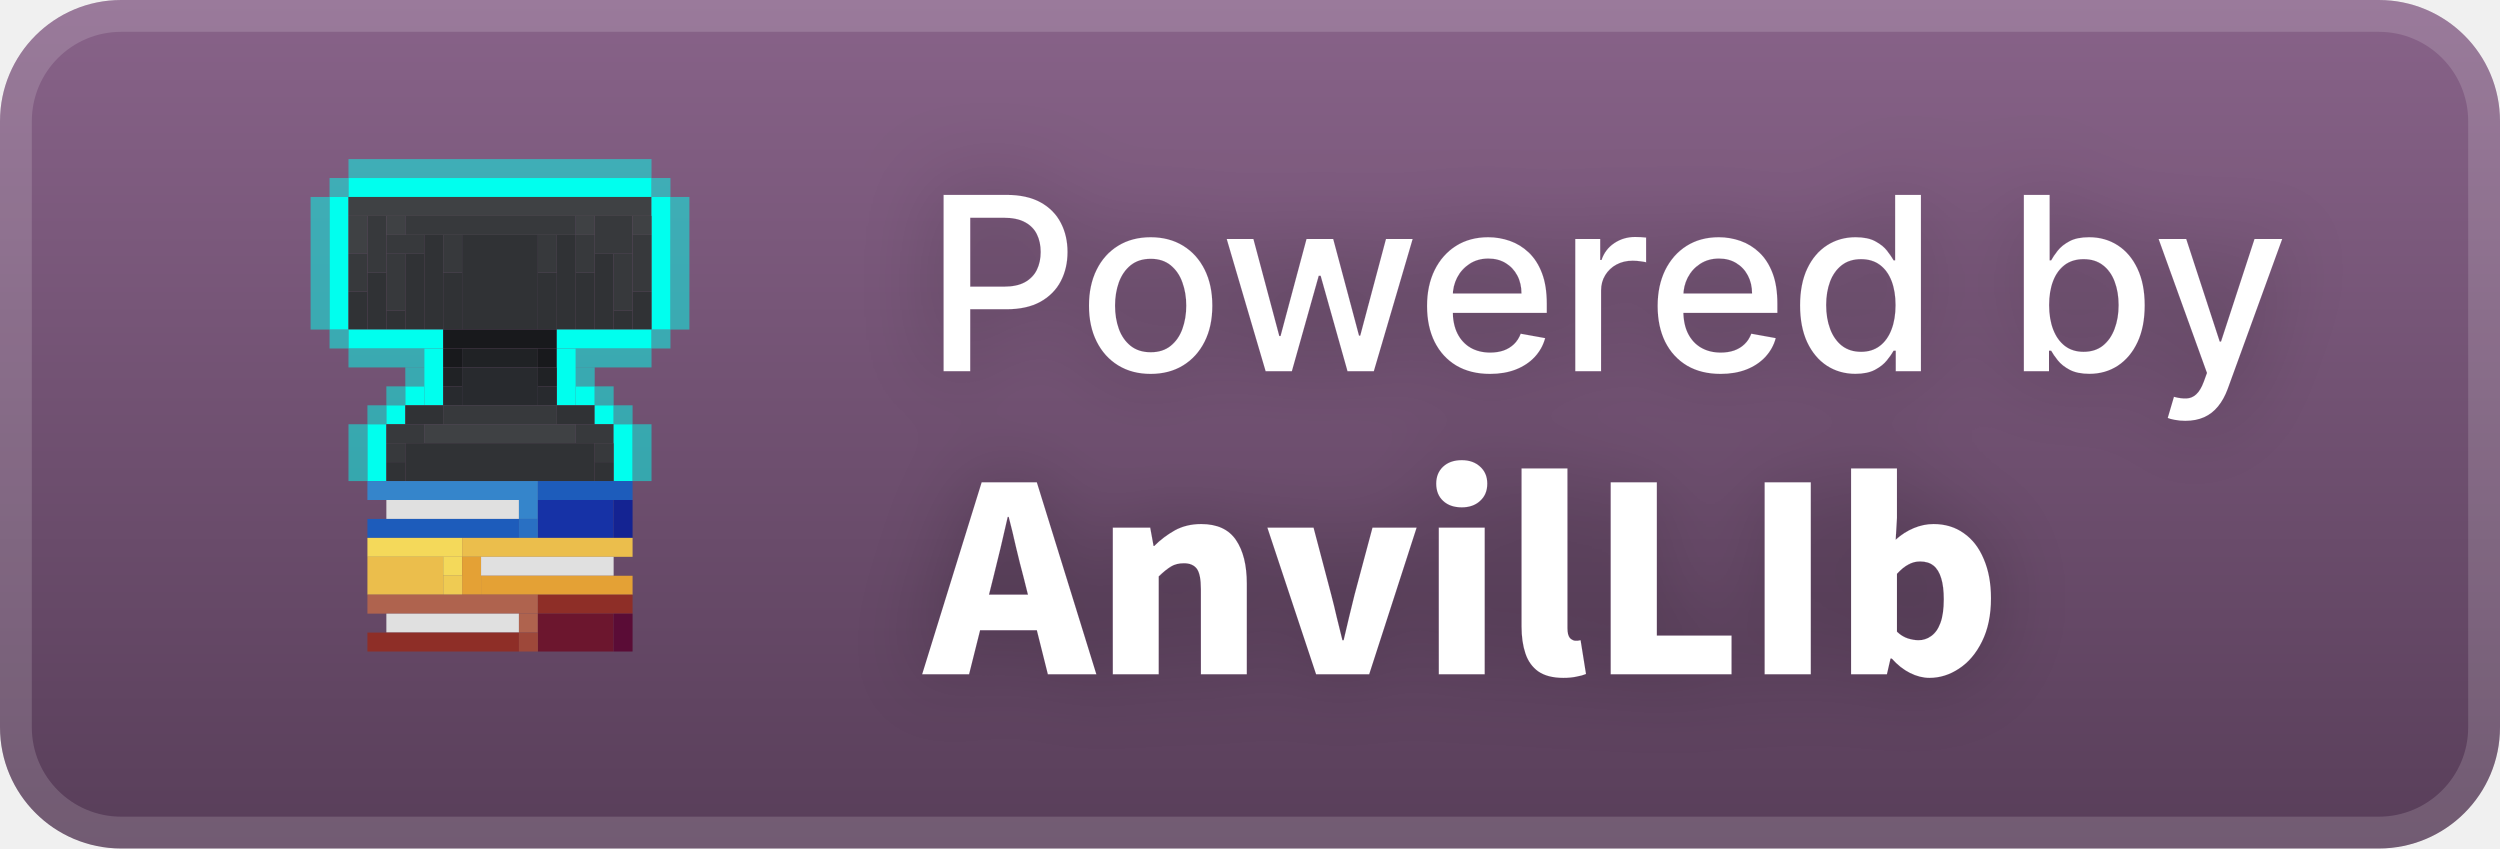
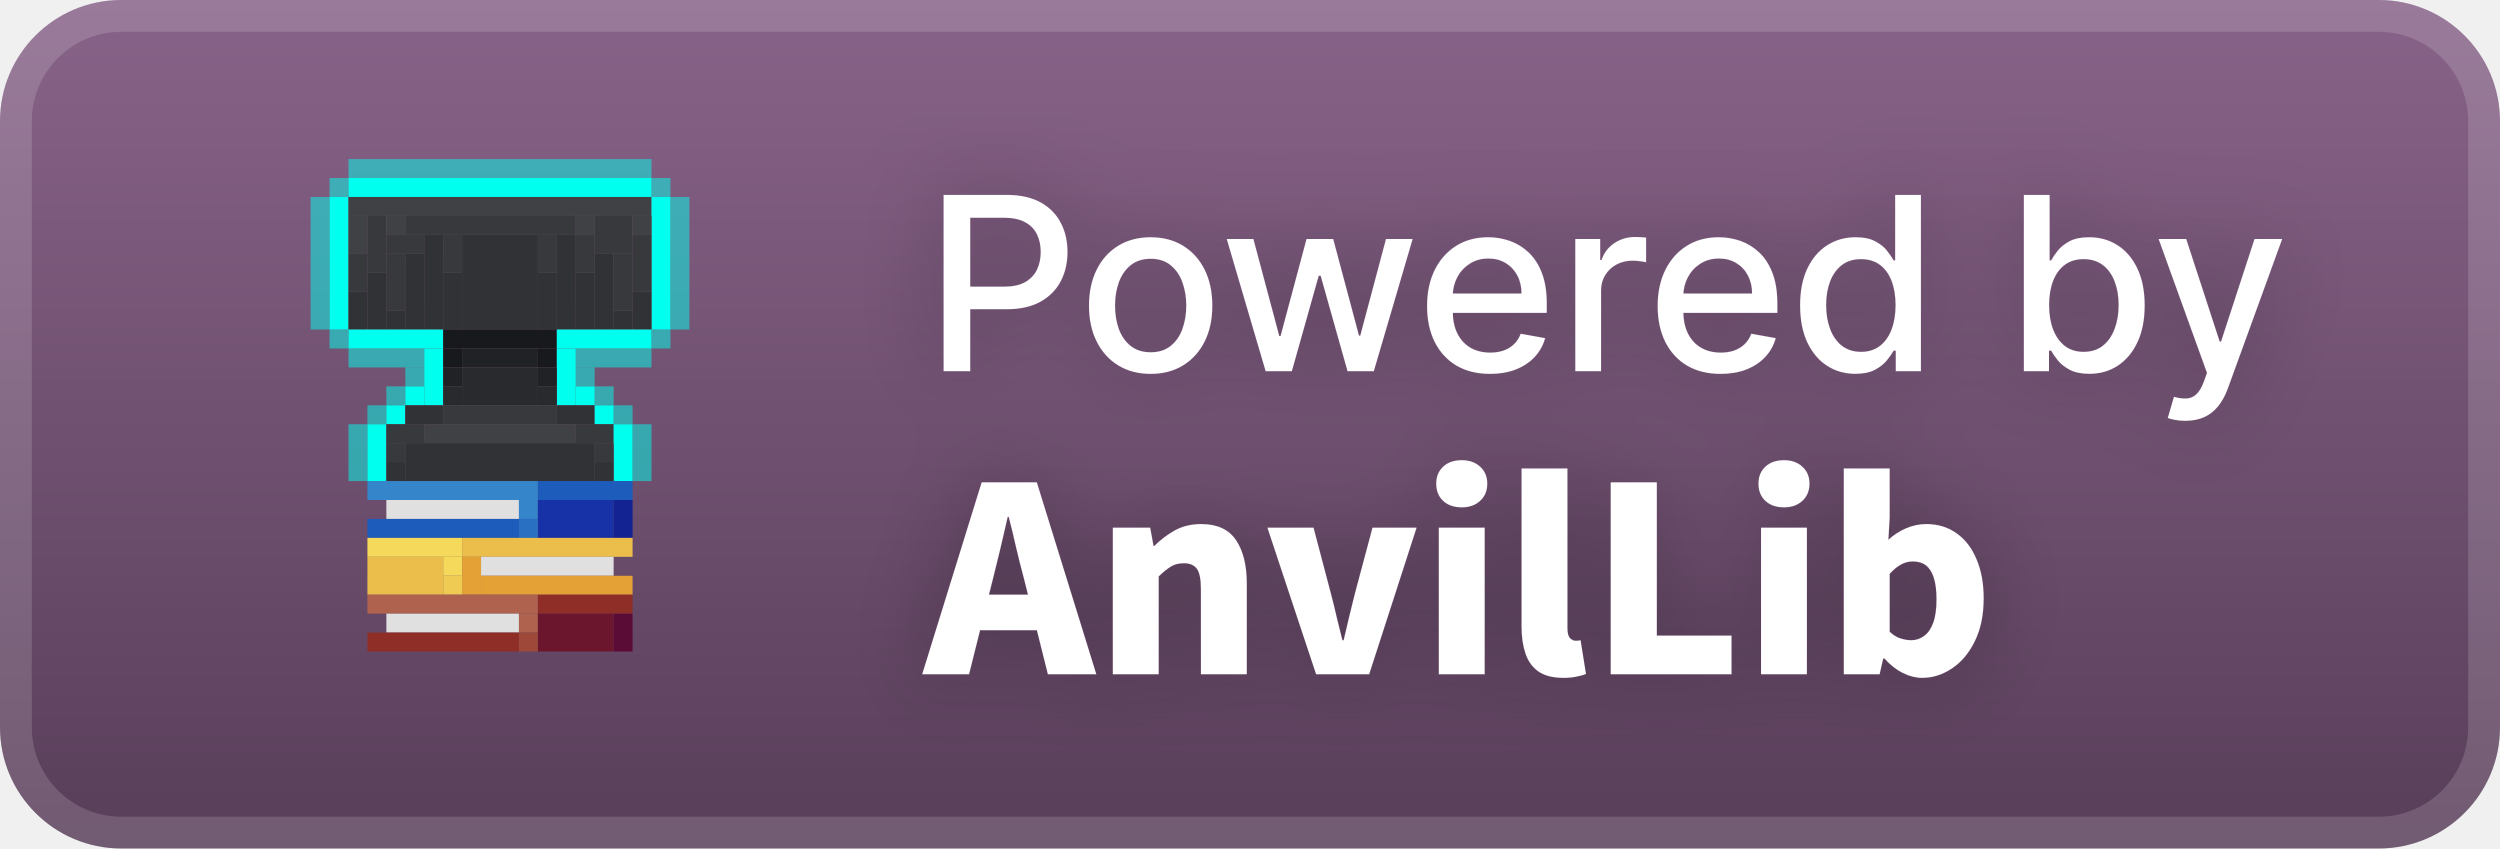
<svg xmlns="http://www.w3.org/2000/svg" width="165" height="56" viewBox="0 0 165 56" fill="none">
  <rect width="165" height="56" rx="8" fill="url(#paint0_linear_30_605)" />
  <rect x="1.05" y="1.05" width="162.9" height="53.9" rx="6.95" stroke="white" stroke-opacity="0.15" stroke-width="2.1" />
  <path d="M43 10.5H23V11.75H43V10.5Z" fill="#00FFEE" fill-opacity="0.502" />
  <path d="M23 11.75H21.75V13H23V11.75Z" fill="#00FFEE" fill-opacity="0.502" />
  <path d="M43 11.75H23V13H43V11.75Z" fill="#00FFEE" />
  <path d="M44.25 11.75H43V13H44.25V11.75Z" fill="#00FFEE" fill-opacity="0.502" />
  <path d="M21.75 13H20.5V21.75H21.75V13Z" fill="#00FFEE" fill-opacity="0.502" />
  <path d="M23 13H21.75V21.75H23V13Z" fill="#00FFEE" />
  <path d="M43 13H23V14.25H43V13Z" fill="#3F4144" />
  <path d="M44.25 13H43V21.75H44.25V13Z" fill="#00FFEE" />
  <path d="M45.5 13H44.25V21.75H45.5V13Z" fill="#00FFEE" fill-opacity="0.502" />
  <path d="M24.25 14.25H23V16.75H24.25V14.25Z" fill="#3F4144" />
  <path d="M25.5 14.25H24.25V18H25.5V14.25Z" fill="#37393C" />
  <path d="M26.75 14.25H25.5V15.5H26.75V14.25Z" fill="#3F4144" />
  <path d="M38 14.25H26.75V15.5H38V14.25Z" fill="#37393C" />
  <path d="M39.25 14.25H38V15.5H39.25V14.25Z" fill="#3F4144" />
  <path d="M41.75 14.25H39.25V16.75H41.75V14.25Z" fill="#37393C" />
  <path d="M43 14.25H41.75V15.5H43V14.25Z" fill="#3F4144" />
  <path d="M28 15.5H25.5V16.75H28V15.5Z" fill="#37393C" />
  <path d="M29.25 15.5H28V21.75H29.25V15.5Z" fill="#303235" />
  <path d="M30.5 15.5H29.25V18H30.5V15.5Z" fill="#37393C" />
  <path d="M35.5 15.5H30.5V21.75H35.5V15.5Z" fill="#303235" />
  <path d="M36.75 15.5H35.5V18H36.75V15.5Z" fill="#37393C" />
  <path d="M38 15.5H36.75V21.75H38V15.5Z" fill="#303235" />
  <path d="M39.25 15.5H38V18H39.25V15.5Z" fill="#37393C" />
  <path d="M43 15.5H41.75V19.25H43V15.5Z" fill="#37393C" />
  <path d="M24.25 16.75H23V19.25H24.25V16.75Z" fill="#37393C" />
  <path d="M26.75 16.75H25.5V20.5H26.75V16.75Z" fill="#37393C" />
  <path d="M28 16.75H26.75V21.75H28V16.75Z" fill="#303235" />
  <path d="M40.5 16.75H39.25V21.75H40.5V16.75Z" fill="#303235" />
  <path d="M41.75 16.75H40.5V20.5H41.75V16.75Z" fill="#37393C" />
  <path d="M25.5 18H24.25V21.75H25.5V18Z" fill="#303235" />
  <path d="M30.5 18H29.25V21.75H30.5V18Z" fill="#303235" />
  <path d="M36.75 18H35.5V21.75H36.75V18Z" fill="#303235" />
  <path d="M39.25 18H38V21.75H39.25V18Z" fill="#303235" />
  <path d="M24.25 19.25H23V21.75H24.25V19.25Z" fill="#303235" />
  <path d="M43 19.25H41.75V21.75H43V19.25Z" fill="#303235" />
  <path d="M26.75 20.5H25.5V21.75H26.75V20.5Z" fill="#303235" />
  <path d="M41.75 20.5H40.5V21.75H41.75V20.5Z" fill="#303235" />
  <path d="M23 21.75H21.75V23H23V21.75Z" fill="#00FFEE" fill-opacity="0.502" />
  <path d="M29.25 21.75H23V23H29.25V21.75Z" fill="#00FFEE" />
  <path d="M36.75 21.75H29.25V23H36.75V21.75Z" fill="#18191C" />
  <path d="M43 21.75H36.75V23H43V21.75Z" fill="#00FFEE" />
  <path d="M44.25 21.75H43V23H44.25V21.75Z" fill="#00FFEE" fill-opacity="0.502" />
  <path d="M28 23H23V24.25H28V23Z" fill="#00FFEE" fill-opacity="0.502" />
  <path d="M29.25 23H28V26.75H29.25V23Z" fill="#00FFEE" />
  <path d="M30.5 23H29.25V24.25H30.5V23Z" fill="#18191C" />
  <path d="M35.5 23H30.5V24.25H35.5V23Z" fill="#202225" />
  <path d="M36.75 23H35.5V24.25H36.75V23Z" fill="#18191C" />
  <path d="M38 23H36.75V26.75H38V23Z" fill="#00FFEE" />
  <path d="M43 23H38V24.25H43V23Z" fill="#00FFEE" fill-opacity="0.502" />
  <path d="M28 24.25H26.75V25.5H28V24.25Z" fill="#00FFEE" fill-opacity="0.502" />
  <path d="M30.5 24.25H29.25V25.5H30.5V24.25Z" fill="#202225" />
  <path d="M35.5 24.25H30.5V26.75H35.5V24.25Z" fill="#282A2E" />
  <path d="M36.75 24.25H35.5V25.5H36.75V24.25Z" fill="#202225" />
  <path d="M39.25 24.25H38V25.5H39.25V24.25Z" fill="#00FFEE" fill-opacity="0.502" />
  <path d="M26.75 25.5H25.5V26.75H26.75V25.5Z" fill="#00FFEE" fill-opacity="0.502" />
  <path d="M28 25.5H26.75V26.75H28V25.5Z" fill="#00FFEE" />
  <path d="M30.5 25.5H29.25V26.75H30.5V25.5Z" fill="#282A2E" />
  <path d="M36.75 25.5H35.5V26.75H36.75V25.5Z" fill="#282A2E" />
  <path d="M39.25 25.5H38V26.75H39.25V25.5Z" fill="#00FFEE" />
  <path d="M40.5 25.5H39.25V26.75H40.5V25.5Z" fill="#00FFEE" fill-opacity="0.502" />
  <path d="M25.5 26.75H24.25V28H25.5V26.75Z" fill="#00FFEE" fill-opacity="0.502" />
  <path d="M26.75 26.75H25.5V28H26.75V26.75Z" fill="#00FFEE" />
  <path d="M29.25 26.75H26.75V28H29.25V26.75Z" fill="#303235" />
  <path d="M36.75 26.75H29.25V28H36.75V26.75Z" fill="#37393C" />
  <path d="M39.25 26.75H36.75V28H39.25V26.75Z" fill="#303235" />
  <path d="M40.5 26.75H39.25V28H40.5V26.75Z" fill="#00FFEE" />
  <path d="M41.75 26.75H40.5V28H41.75V26.75Z" fill="#00FFEE" fill-opacity="0.502" />
  <path d="M24.25 28H23V31.75H24.25V28Z" fill="#00FFEE" fill-opacity="0.502" />
  <path d="M25.5 28H24.25V31.75H25.5V28Z" fill="#00FFEE" />
  <path d="M28 28H25.5V29.25H28V28Z" fill="#37393C" />
  <path d="M38 28H28V29.25H38V28Z" fill="#3F4144" />
  <path d="M40.5 28H38V29.25H40.5V28Z" fill="#37393C" />
  <path d="M41.75 28H40.5V31.75H41.75V28Z" fill="#00FFEE" />
  <path d="M43 28H41.75V31.75H43V28Z" fill="#00FFEE" fill-opacity="0.502" />
  <path d="M26.75 29.25H25.5V30.5H26.75V29.25Z" fill="#37393C" />
  <path d="M39.25 29.25H26.75V31.75H39.25V29.25Z" fill="#303235" />
  <path d="M40.5 29.25H39.25V30.5H40.5V29.25Z" fill="#37393C" />
  <path d="M26.75 30.5H25.5V31.75H26.75V30.5Z" fill="#303235" />
  <path d="M40.5 30.5H39.25V31.75H40.5V30.5Z" fill="#303235" />
  <path d="M35.5 31.75H24.25V33H35.5V31.75Z" fill="#3585CB" />
  <path d="M41.75 31.75H35.5V33H41.75V31.75Z" fill="#1D5CBB" />
  <path d="M34.25 33H25.5V34.25H34.25V33Z" fill="#E0E0E0" />
  <path d="M35.5 33H34.25V34.25H35.5V33Z" fill="#3585CB" />
  <path d="M40.5 33H35.5V35.5H40.5V33Z" fill="#1632A6" />
  <path d="M41.75 33H40.5V35.5H41.75V33Z" fill="#142392" />
  <path d="M34.25 34.25H24.25V35.5H34.25V34.25Z" fill="#1D5CBB" />
  <path d="M35.5 34.25H34.25V35.5H35.5V34.25Z" fill="#2970C3" />
  <path d="M30.5 35.5H24.25V36.75H30.5V35.5Z" fill="#F4D95A" />
  <path d="M41.75 35.5H30.5V36.75H41.75V35.5Z" fill="#EBBE4C" />
  <path d="M29.25 36.75H24.25V39.25H29.25V36.75Z" fill="#EBBE4C" />
  <path d="M30.5 36.75H29.25V38H30.5V36.75Z" fill="#F4D95A" />
  <path d="M31.75 36.75H30.5V39.25H31.75V36.75Z" fill="#E4A135" />
  <path d="M40.5 36.75H31.75V38H40.5V36.75Z" fill="#E0E0E0" />
  <path d="M30.5 38H29.25V39.25H30.5V38Z" fill="#EFCB53" />
  <path d="M41.75 38H31.75V39.25H41.75V38Z" fill="#E4A135" />
  <path d="M35.5 39.25H24.25V40.5H35.5V39.25Z" fill="#AF634E" />
  <path d="M41.75 39.25H35.5V40.5H41.75V39.25Z" fill="#8E2E27" />
  <path d="M34.25 40.5H25.5V41.75H34.25V40.5Z" fill="#E0E0E0" />
  <path d="M35.5 40.5H34.25V41.75H35.5V40.5Z" fill="#AF634E" />
  <path d="M40.5 40.5H35.5V43H40.5V40.5Z" fill="#6C162E" />
  <path d="M41.75 40.5H40.5V43H41.75V40.5Z" fill="#5A0C36" />
  <path d="M34.25 41.75H24.25V43H34.25V41.75Z" fill="#8E2E27" />
  <path d="M35.5 41.75H34.25V43H35.5V41.75Z" fill="#9E483A" />
  <g filter="url(#filter0_d_30_605)">
    <path d="M62.278 24.5V12.864H66.426C67.331 12.864 68.081 13.028 68.676 13.358C69.271 13.688 69.716 14.138 70.011 14.71C70.307 15.278 70.454 15.919 70.454 16.631C70.454 17.347 70.305 17.991 70.006 18.562C69.71 19.131 69.263 19.581 68.665 19.915C68.07 20.244 67.322 20.409 66.421 20.409H63.568V18.921H66.261C66.833 18.921 67.297 18.822 67.653 18.625C68.01 18.424 68.271 18.151 68.438 17.807C68.604 17.462 68.688 17.07 68.688 16.631C68.688 16.191 68.604 15.801 68.438 15.46C68.271 15.119 68.008 14.852 67.648 14.659C67.292 14.466 66.822 14.369 66.239 14.369H64.034V24.5H62.278ZM75.943 24.676C75.125 24.676 74.411 24.489 73.801 24.114C73.191 23.739 72.718 23.214 72.381 22.54C72.044 21.866 71.875 21.078 71.875 20.176C71.875 19.271 72.044 18.479 72.381 17.801C72.718 17.123 73.191 16.597 73.801 16.222C74.411 15.847 75.125 15.659 75.943 15.659C76.761 15.659 77.475 15.847 78.085 16.222C78.695 16.597 79.169 17.123 79.506 17.801C79.843 18.479 80.011 19.271 80.011 20.176C80.011 21.078 79.843 21.866 79.506 22.54C79.169 23.214 78.695 23.739 78.085 24.114C77.475 24.489 76.761 24.676 75.943 24.676ZM75.949 23.25C76.479 23.25 76.919 23.11 77.267 22.829C77.615 22.549 77.873 22.176 78.04 21.71C78.21 21.244 78.295 20.731 78.295 20.171C78.295 19.614 78.21 19.102 78.04 18.636C77.873 18.167 77.615 17.79 77.267 17.506C76.919 17.222 76.479 17.079 75.949 17.079C75.415 17.079 74.972 17.222 74.619 17.506C74.271 17.79 74.011 18.167 73.841 18.636C73.674 19.102 73.591 19.614 73.591 20.171C73.591 20.731 73.674 21.244 73.841 21.71C74.011 22.176 74.271 22.549 74.619 22.829C74.972 23.11 75.415 23.25 75.949 23.25ZM83.534 24.5L80.966 15.773H82.722L84.432 22.182H84.517L86.233 15.773H87.989L89.693 22.153H89.778L91.477 15.773H93.233L90.67 24.5H88.938L87.165 18.199H87.034L85.261 24.5H83.534ZM98.341 24.676C97.481 24.676 96.74 24.492 96.119 24.125C95.502 23.754 95.025 23.233 94.688 22.562C94.354 21.888 94.188 21.099 94.188 20.193C94.188 19.299 94.354 18.511 94.688 17.829C95.025 17.148 95.494 16.616 96.097 16.233C96.703 15.85 97.411 15.659 98.222 15.659C98.714 15.659 99.191 15.741 99.653 15.903C100.116 16.066 100.53 16.322 100.898 16.671C101.265 17.019 101.555 17.472 101.767 18.028C101.979 18.581 102.085 19.254 102.085 20.046V20.648H95.148V19.375H100.42C100.42 18.928 100.33 18.532 100.148 18.188C99.966 17.839 99.71 17.564 99.381 17.364C99.055 17.163 98.672 17.062 98.233 17.062C97.756 17.062 97.339 17.18 96.983 17.415C96.631 17.646 96.358 17.949 96.165 18.324C95.975 18.695 95.881 19.099 95.881 19.534V20.528C95.881 21.112 95.983 21.608 96.188 22.017C96.396 22.426 96.686 22.739 97.057 22.954C97.428 23.167 97.862 23.273 98.358 23.273C98.68 23.273 98.974 23.227 99.239 23.136C99.504 23.042 99.733 22.901 99.926 22.716C100.119 22.53 100.267 22.301 100.369 22.028L101.977 22.318C101.848 22.792 101.617 23.206 101.284 23.562C100.955 23.915 100.54 24.189 100.04 24.386C99.543 24.579 98.977 24.676 98.341 24.676ZM103.97 24.5V15.773H105.612V17.159H105.703C105.862 16.689 106.143 16.32 106.544 16.051C106.949 15.778 107.408 15.642 107.919 15.642C108.025 15.642 108.15 15.646 108.294 15.653C108.442 15.661 108.557 15.671 108.641 15.682V17.307C108.572 17.288 108.451 17.267 108.277 17.244C108.103 17.218 107.928 17.204 107.754 17.204C107.353 17.204 106.995 17.29 106.68 17.46C106.37 17.627 106.124 17.86 105.942 18.159C105.76 18.454 105.669 18.792 105.669 19.171V24.5H103.97ZM113.56 24.676C112.7 24.676 111.959 24.492 111.338 24.125C110.721 23.754 110.243 23.233 109.906 22.562C109.573 21.888 109.406 21.099 109.406 20.193C109.406 19.299 109.573 18.511 109.906 17.829C110.243 17.148 110.713 16.616 111.315 16.233C111.921 15.85 112.63 15.659 113.44 15.659C113.933 15.659 114.41 15.741 114.872 15.903C115.334 16.066 115.749 16.322 116.116 16.671C116.484 17.019 116.774 17.472 116.986 18.028C117.198 18.581 117.304 19.254 117.304 20.046V20.648H110.366V19.375H115.639C115.639 18.928 115.548 18.532 115.366 18.188C115.185 17.839 114.929 17.564 114.599 17.364C114.274 17.163 113.891 17.062 113.452 17.062C112.974 17.062 112.558 17.18 112.202 17.415C111.849 17.646 111.577 17.949 111.384 18.324C111.194 18.695 111.099 19.099 111.099 19.534V20.528C111.099 21.112 111.202 21.608 111.406 22.017C111.615 22.426 111.904 22.739 112.276 22.954C112.647 23.167 113.08 23.273 113.577 23.273C113.899 23.273 114.192 23.227 114.457 23.136C114.723 23.042 114.952 22.901 115.145 22.716C115.338 22.53 115.486 22.301 115.588 22.028L117.196 22.318C117.067 22.792 116.836 23.206 116.503 23.562C116.173 23.915 115.759 24.189 115.259 24.386C114.762 24.579 114.196 24.676 113.56 24.676ZM122.456 24.671C121.751 24.671 121.123 24.491 120.57 24.131C120.02 23.767 119.589 23.25 119.274 22.579C118.964 21.905 118.808 21.097 118.808 20.153C118.808 19.21 118.965 18.403 119.28 17.733C119.598 17.062 120.034 16.549 120.587 16.193C121.14 15.837 121.767 15.659 122.467 15.659C123.009 15.659 123.445 15.75 123.774 15.932C124.107 16.11 124.365 16.318 124.547 16.557C124.732 16.796 124.876 17.006 124.979 17.188H125.081V12.864H126.78V24.5H125.121V23.142H124.979C124.876 23.328 124.729 23.54 124.535 23.778C124.346 24.017 124.085 24.225 123.751 24.403C123.418 24.581 122.986 24.671 122.456 24.671ZM122.831 23.222C123.32 23.222 123.732 23.093 124.07 22.835C124.41 22.574 124.668 22.212 124.842 21.75C125.02 21.288 125.109 20.75 125.109 20.136C125.109 19.53 125.022 19 124.848 18.546C124.674 18.091 124.418 17.737 124.081 17.483C123.744 17.229 123.327 17.102 122.831 17.102C122.32 17.102 121.893 17.235 121.553 17.5C121.212 17.765 120.954 18.127 120.78 18.585C120.609 19.044 120.524 19.561 120.524 20.136C120.524 20.72 120.611 21.244 120.785 21.71C120.96 22.176 121.217 22.546 121.558 22.818C121.903 23.087 122.327 23.222 122.831 23.222ZM133.575 24.5V12.864H135.274V17.188H135.376C135.475 17.006 135.617 16.796 135.803 16.557C135.988 16.318 136.246 16.11 136.575 15.932C136.905 15.75 137.34 15.659 137.882 15.659C138.587 15.659 139.215 15.837 139.768 16.193C140.321 16.549 140.755 17.062 141.07 17.733C141.388 18.403 141.547 19.21 141.547 20.153C141.547 21.097 141.39 21.905 141.075 22.579C140.761 23.25 140.329 23.767 139.78 24.131C139.231 24.491 138.604 24.671 137.899 24.671C137.369 24.671 136.935 24.581 136.598 24.403C136.265 24.225 136.003 24.017 135.814 23.778C135.625 23.54 135.479 23.328 135.376 23.142H135.234V24.5H133.575ZM135.24 20.136C135.24 20.75 135.329 21.288 135.507 21.75C135.685 22.212 135.943 22.574 136.28 22.835C136.617 23.093 137.03 23.222 137.518 23.222C138.026 23.222 138.45 23.087 138.791 22.818C139.132 22.546 139.39 22.176 139.564 21.71C139.742 21.244 139.831 20.72 139.831 20.136C139.831 19.561 139.744 19.044 139.57 18.585C139.399 18.127 139.142 17.765 138.797 17.5C138.456 17.235 138.03 17.102 137.518 17.102C137.026 17.102 136.609 17.229 136.268 17.483C135.931 17.737 135.676 18.091 135.501 18.546C135.327 19 135.24 19.53 135.24 20.136ZM144.232 27.773C143.978 27.773 143.747 27.752 143.538 27.71C143.33 27.672 143.175 27.631 143.072 27.585L143.482 26.193C143.792 26.276 144.069 26.312 144.311 26.301C144.553 26.29 144.767 26.199 144.953 26.028C145.142 25.858 145.309 25.579 145.453 25.193L145.663 24.614L142.47 15.773H144.288L146.499 22.546H146.589L148.8 15.773H150.624L147.027 25.665C146.86 26.119 146.648 26.504 146.391 26.818C146.133 27.136 145.826 27.375 145.47 27.534C145.114 27.693 144.701 27.773 144.232 27.773Z" fill="white" />
-     <path d="M60.864 44.5L64.791 31.835H68.429L72.356 44.5H69.16L67.579 38.176C67.409 37.541 67.239 36.867 67.069 36.153C66.91 35.439 66.746 34.759 66.576 34.113H66.508C66.361 34.77 66.202 35.456 66.032 36.17C65.862 36.873 65.698 37.541 65.539 38.176L63.958 44.5H60.864ZM63.533 41.593V39.247H69.653V41.593H63.533ZM73.447 44.5V34.827H75.912L76.133 36.034H76.184C76.58 35.637 77.028 35.297 77.527 35.014C78.037 34.731 78.62 34.589 79.278 34.589C80.332 34.589 81.097 34.94 81.573 35.643C82.049 36.346 82.287 37.303 82.287 38.516V44.5H79.261V38.89C79.261 38.221 79.17 37.768 78.989 37.53C78.807 37.292 78.524 37.173 78.139 37.173C77.799 37.173 77.51 37.247 77.272 37.394C77.034 37.541 76.767 37.757 76.473 38.04V44.5H73.447ZM86.863 44.5L83.65 34.827H86.693L87.866 39.281C87.991 39.757 88.11 40.244 88.223 40.743C88.348 41.242 88.472 41.746 88.597 42.256H88.682C88.807 41.746 88.926 41.242 89.039 40.743C89.164 40.244 89.283 39.757 89.396 39.281L90.586 34.827H93.493L90.365 44.5H86.863ZM94.962 44.5V34.827H97.988V44.5H94.962ZM96.475 33.484C95.965 33.484 95.557 33.342 95.251 33.059C94.945 32.776 94.792 32.396 94.792 31.92C94.792 31.455 94.945 31.081 95.251 30.798C95.557 30.515 95.965 30.373 96.475 30.373C96.974 30.373 97.376 30.515 97.682 30.798C98 31.081 98.158 31.455 98.158 31.92C98.158 32.396 98 32.776 97.682 33.059C97.376 33.342 96.974 33.484 96.475 33.484ZM103.178 44.738C102.487 44.738 101.937 44.596 101.529 44.313C101.133 44.03 100.849 43.633 100.679 43.123C100.509 42.613 100.424 42.024 100.424 41.355V30.917H103.45V41.457C103.45 41.774 103.507 41.995 103.62 42.12C103.745 42.233 103.864 42.29 103.977 42.29C104.034 42.29 104.085 42.29 104.13 42.29C104.176 42.279 104.238 42.267 104.317 42.256L104.674 44.483C104.516 44.551 104.312 44.608 104.062 44.653C103.813 44.71 103.518 44.738 103.178 44.738ZM106.307 44.5V31.835H109.35V41.95H114.28V44.5H106.307ZM116.467 44.5V31.835H119.51V44.5H116.467ZM127.34 44.738C126.921 44.738 126.496 44.63 126.065 44.415C125.635 44.2 125.232 43.882 124.858 43.463H124.773L124.535 44.5H122.172V30.917H125.198V34.181L125.113 35.626C125.476 35.297 125.873 35.042 126.303 34.861C126.734 34.68 127.17 34.589 127.612 34.589C128.383 34.589 129.052 34.793 129.618 35.201C130.185 35.598 130.621 36.164 130.927 36.901C131.245 37.638 131.403 38.499 131.403 39.485C131.403 40.596 131.205 41.548 130.808 42.341C130.423 43.123 129.919 43.718 129.295 44.126C128.683 44.534 128.032 44.738 127.34 44.738ZM126.626 42.256C126.932 42.256 127.21 42.165 127.459 41.984C127.72 41.803 127.924 41.514 128.071 41.117C128.219 40.72 128.292 40.199 128.292 39.553C128.292 38.986 128.236 38.522 128.122 38.159C128.009 37.785 127.839 37.507 127.612 37.326C127.386 37.145 127.091 37.054 126.728 37.054C126.445 37.054 126.184 37.122 125.946 37.258C125.708 37.383 125.459 37.587 125.198 37.87V41.695C125.425 41.91 125.663 42.058 125.912 42.137C126.162 42.216 126.4 42.256 126.626 42.256Z" fill="white" />
+     <path d="M60.864 44.5L64.791 31.835H68.429L72.356 44.5H69.16L67.579 38.176C67.409 37.541 67.239 36.867 67.069 36.153C66.91 35.439 66.746 34.759 66.576 34.113H66.508C66.361 34.77 66.202 35.456 66.032 36.17C65.862 36.873 65.698 37.541 65.539 38.176L63.958 44.5H60.864ZM63.533 41.593V39.247H69.653V41.593H63.533ZM73.447 44.5V34.827H75.912L76.133 36.034H76.184C76.58 35.637 77.028 35.297 77.527 35.014C78.037 34.731 78.62 34.589 79.278 34.589C80.332 34.589 81.097 34.94 81.573 35.643C82.049 36.346 82.287 37.303 82.287 38.516V44.5H79.261V38.89C79.261 38.221 79.17 37.768 78.989 37.53C78.807 37.292 78.524 37.173 78.139 37.173C77.799 37.173 77.51 37.247 77.272 37.394C77.034 37.541 76.767 37.757 76.473 38.04V44.5H73.447ZM86.863 44.5L83.65 34.827H86.693L87.866 39.281C87.991 39.757 88.11 40.244 88.223 40.743C88.348 41.242 88.472 41.746 88.597 42.256H88.682C88.807 41.746 88.926 41.242 89.039 40.743C89.164 40.244 89.283 39.757 89.396 39.281L90.586 34.827H93.493L90.365 44.5H86.863ZM94.962 44.5V34.827H97.988V44.5H94.962ZM96.475 33.484C95.965 33.484 95.557 33.342 95.251 33.059C94.945 32.776 94.792 32.396 94.792 31.92C94.792 31.455 94.945 31.081 95.251 30.798C95.557 30.515 95.965 30.373 96.475 30.373C96.974 30.373 97.376 30.515 97.682 30.798C98 31.081 98.158 31.455 98.158 31.92C98.158 32.396 98 32.776 97.682 33.059C97.376 33.342 96.974 33.484 96.475 33.484ZM103.178 44.738C102.487 44.738 101.937 44.596 101.529 44.313C101.133 44.03 100.849 43.633 100.679 43.123C100.509 42.613 100.424 42.024 100.424 41.355V30.917H103.45V41.457C103.45 41.774 103.507 41.995 103.62 42.12C103.745 42.233 103.864 42.29 103.977 42.29C104.034 42.29 104.085 42.29 104.13 42.29C104.176 42.279 104.238 42.267 104.317 42.256L104.674 44.483C104.516 44.551 104.312 44.608 104.062 44.653C103.813 44.71 103.518 44.738 103.178 44.738ZM106.307 44.5V31.835H109.35V41.95H114.28V44.5H106.307ZM116.229 44.5V34.827H119.255V44.5H116.229ZM117.742 33.484C117.232 33.484 116.824 33.342 116.518 33.059C116.212 32.776 116.059 32.396 116.059 31.92C116.059 31.455 116.212 31.081 116.518 30.798C116.824 30.515 117.232 30.373 117.742 30.373C118.241 30.373 118.643 30.515 118.949 30.798C119.266 31.081 119.425 31.455 119.425 31.92C119.425 32.396 119.266 32.776 118.949 33.059C118.643 33.342 118.241 33.484 117.742 33.484ZM126.859 44.738C126.439 44.738 126.014 44.63 125.584 44.415C125.153 44.2 124.751 43.882 124.377 43.463H124.292L124.054 44.5H121.691V30.917H124.717V34.181L124.632 35.626C124.994 35.297 125.391 35.042 125.822 34.861C126.252 34.68 126.689 34.589 127.131 34.589C127.901 34.589 128.57 34.793 129.137 35.201C129.703 35.598 130.14 36.164 130.446 36.901C130.763 37.638 130.922 38.499 130.922 39.485C130.922 40.596 130.723 41.548 130.327 42.341C129.941 43.123 129.437 43.718 128.814 44.126C128.202 44.534 127.55 44.738 126.859 44.738ZM126.145 42.256C126.451 42.256 126.728 42.165 126.978 41.984C127.238 41.803 127.442 41.514 127.59 41.117C127.737 40.72 127.811 40.199 127.811 39.553C127.811 38.986 127.754 38.522 127.641 38.159C127.527 37.785 127.357 37.507 127.131 37.326C126.904 37.145 126.609 37.054 126.247 37.054C125.963 37.054 125.703 37.122 125.465 37.258C125.227 37.383 124.977 37.587 124.717 37.87V41.695C124.943 41.91 125.181 42.058 125.431 42.137C125.68 42.216 125.918 42.256 126.145 42.256Z" fill="white" />
  </g>
  <defs>
    <filter id="filter0_d_30_605" x="55.264" y="3.9" width="102.336" height="48.2" filterUnits="userSpaceOnUse" color-interpolation-filters="sRGB">
      <feFlood flood-opacity="0" result="BackgroundImageFix" />
      <feColorMatrix in="SourceAlpha" type="matrix" values="0 0 0 0 0 0 0 0 0 0 0 0 0 0 0 0 0 0 127 0" result="hardAlpha" />
      <feOffset />
      <feGaussianBlur stdDeviation="2.8" />
      <feComposite in2="hardAlpha" operator="out" />
      <feColorMatrix type="matrix" values="0 0 0 0 0 0 0 0 0 0 0 0 0 0 0 0 0 0 0.25 0" />
      <feBlend mode="normal" in2="BackgroundImageFix" result="effect1_dropShadow_30_605" />
      <feBlend mode="normal" in="SourceGraphic" in2="effect1_dropShadow_30_605" result="shape" />
    </filter>
    <linearGradient id="paint0_linear_30_605" x1="82.5" y1="0" x2="82.5" y2="56" gradientUnits="userSpaceOnUse">
      <stop stop-color="#886389" />
      <stop offset="1" stop-color="#583E59" />
    </linearGradient>
  </defs>
</svg>
